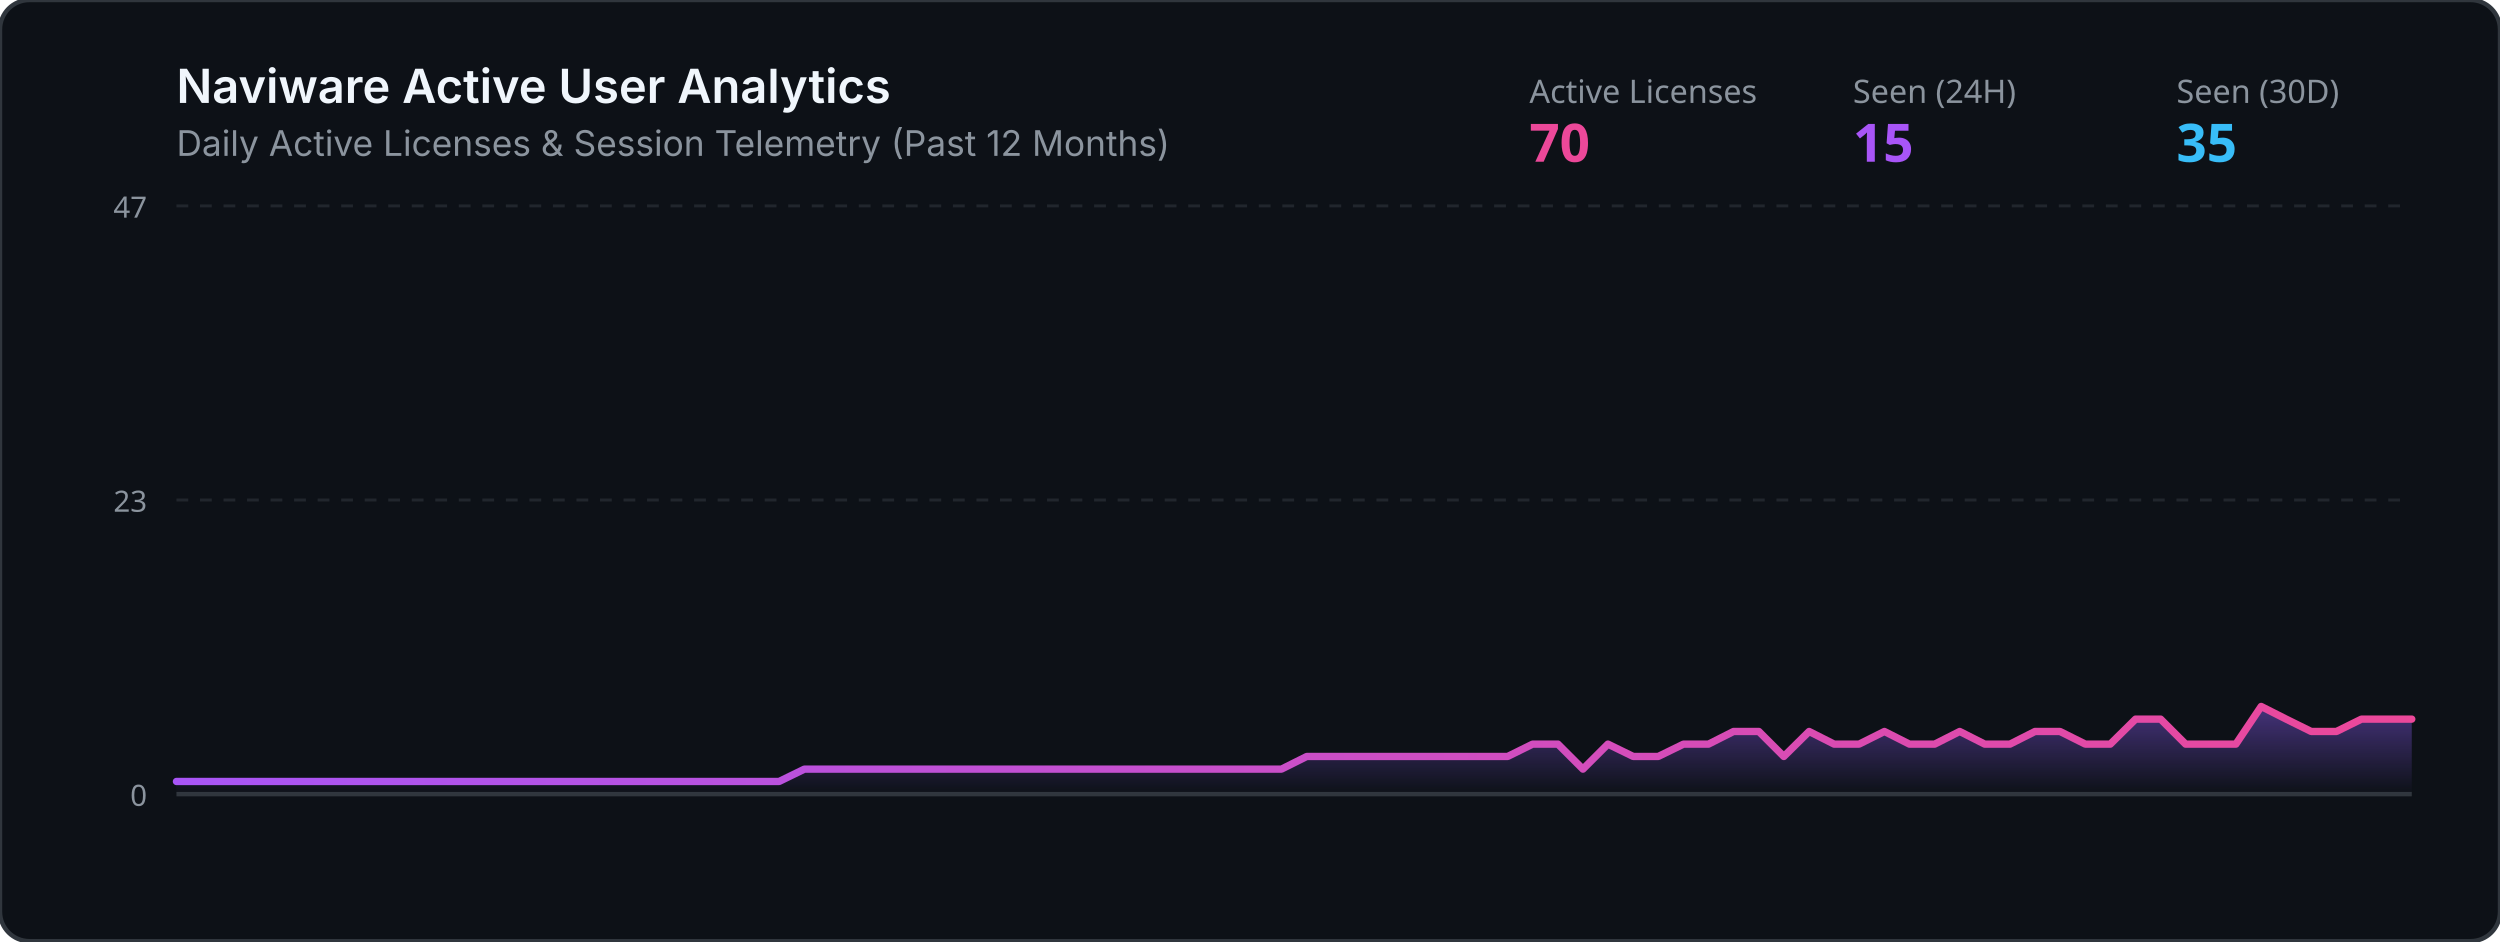
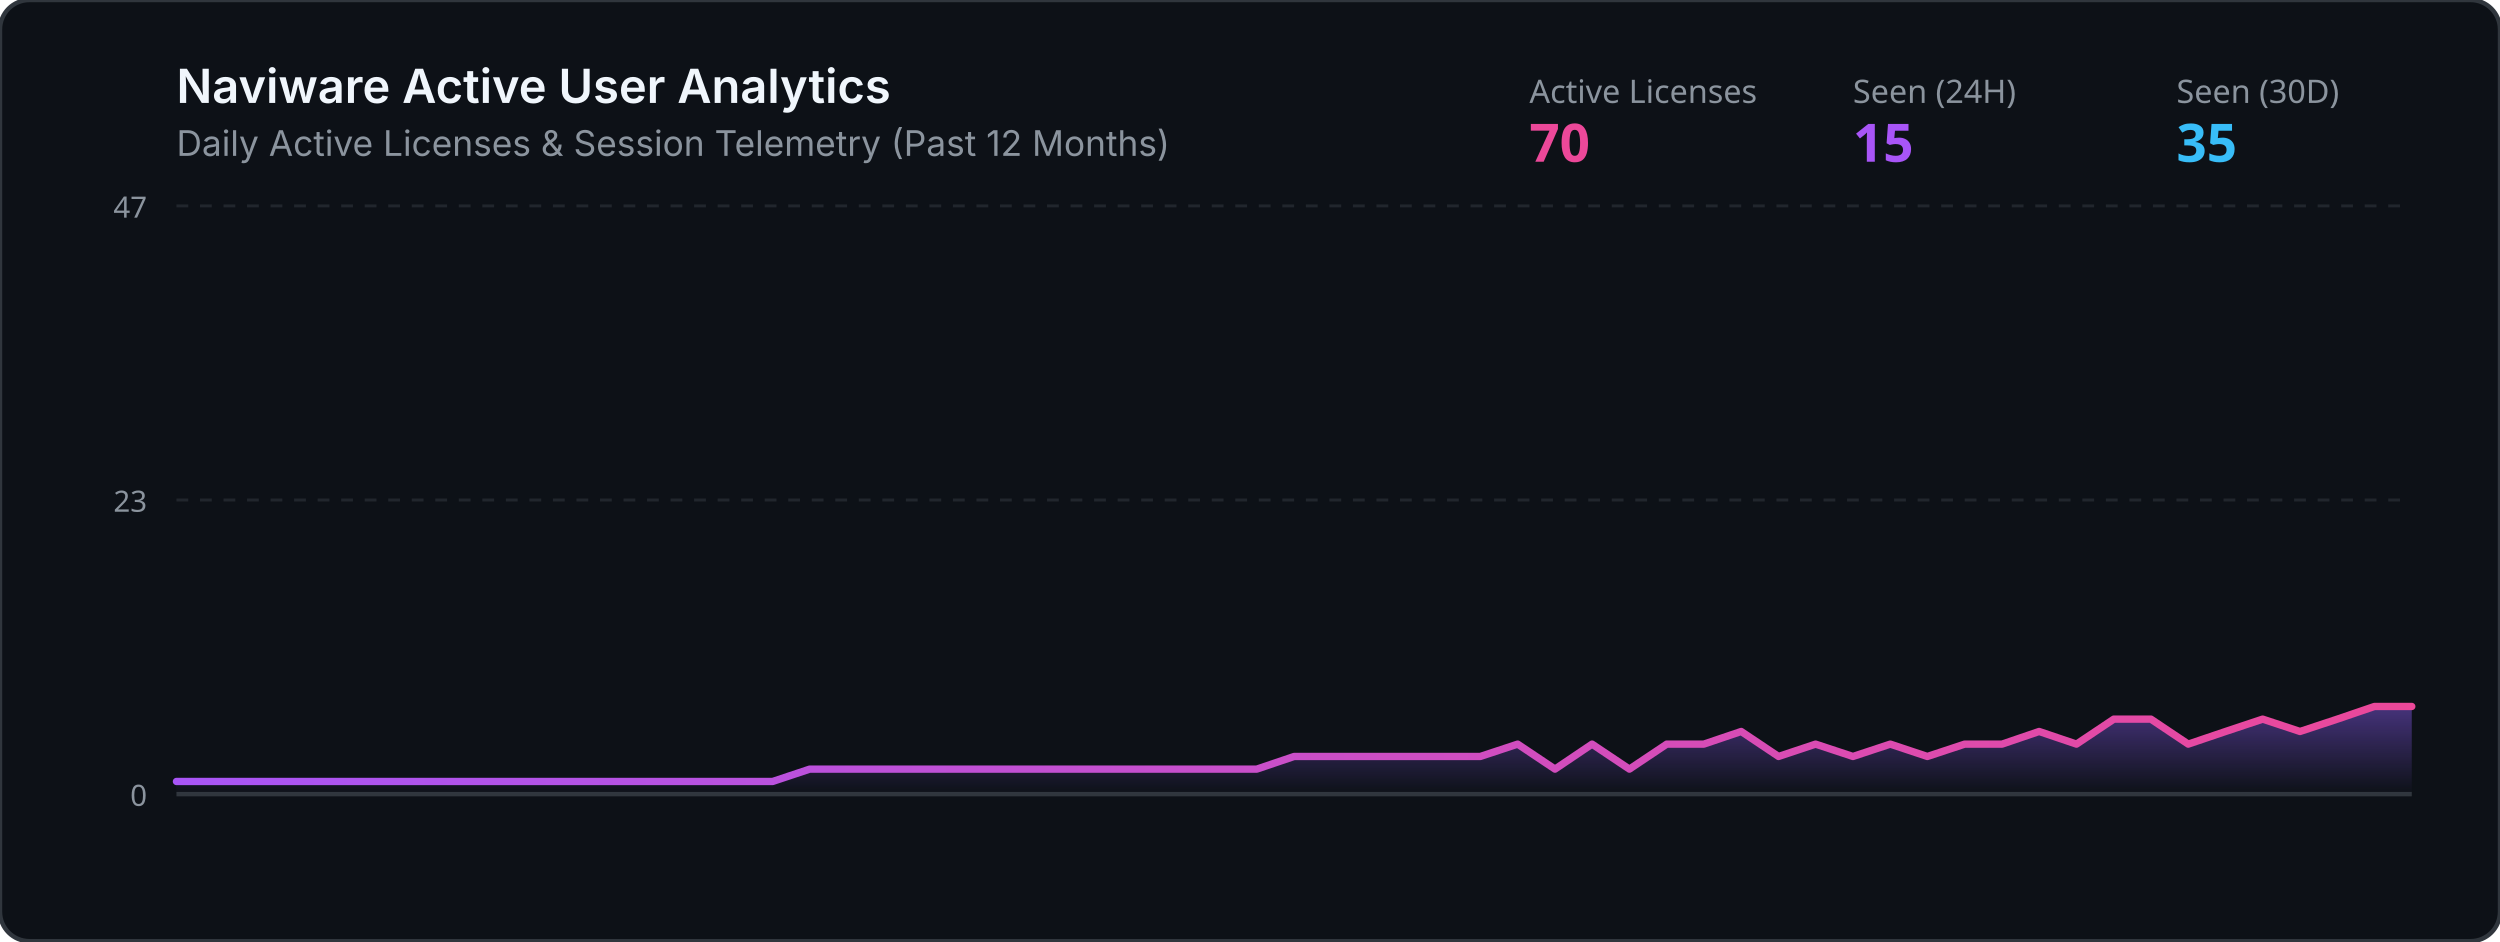
<svg xmlns="http://www.w3.org/2000/svg" viewBox="0 0 850 320" width="100%" height="320">
  <defs>
    <linearGradient id="grad" x1="0%" y1="0%" x2="0%" y2="100%">
      <stop offset="0%" stop-color="#8b5cf6" stop-opacity="0.45" />
      <stop offset="100%" stop-color="#8b5cf6" stop-opacity="0.0" />
    </linearGradient>
    <linearGradient id="lineGrad" x1="0%" y1="0%" x2="100%" y2="0%">
      <stop offset="0%" stop-color="#a855f7" />
      <stop offset="100%" stop-color="#ec4899" />
    </linearGradient>
  </defs>
  <rect width="850" height="320" rx="10" fill="#0d1117" stroke="#30363d" stroke-width="1.5" />
  <text x="60" y="35" fill="#f0f6fc" font-family="-apple-system,BlinkMacSystemFont,Segoe UI,sans-serif" font-size="16" font-weight="600">Naviware Active User Analytics</text>
  <text x="60" y="53" fill="#8b949e" font-family="-apple-system,BlinkMacSystemFont,Segoe UI,sans-serif" font-size="12">Daily Active Licenses &amp; Session Telemetry (Past 12 Months)</text>
  <text x="520" y="35" fill="#8b949e" font-family="sans-serif" font-size="11">Active Licenses</text>
  <text x="520" y="55" fill="#ec4899" font-family="sans-serif" font-size="18" font-weight="bold">70</text>
  <text x="630" y="35" fill="#8b949e" font-family="sans-serif" font-size="11">Seen (24H)</text>
  <text x="630" y="55" fill="#a855f7" font-family="sans-serif" font-size="18" font-weight="bold">15</text>
  <text x="740" y="35" fill="#8b949e" font-family="sans-serif" font-size="11">Seen (30D)</text>
  <text x="740" y="55" fill="#38bdf8" font-family="sans-serif" font-size="18" font-weight="bold">35</text>
  <line x1="60" y1="70" x2="820" y2="70" stroke="#21262d" stroke-width="1" stroke-dasharray="4" />
  <line x1="60" y1="170.0" x2="820" y2="170.0" stroke="#21262d" stroke-width="1" stroke-dasharray="4" />
  <line x1="60" y1="270" x2="820" y2="270" stroke="#30363d" stroke-width="1.5" />
  <text x="50" y="74" fill="#8b949e" font-family="sans-serif" font-size="10" text-anchor="end">47</text>
  <text x="50" y="174.0" fill="#8b949e" font-family="sans-serif" font-size="10" text-anchor="end">23</text>
  <text x="50" y="274" fill="#8b949e" font-family="sans-serif" font-size="10" text-anchor="end">0</text>
-   <polygon points="60,270 60.0,265.7 68.5,265.7 77.1,265.7 85.6,265.7 94.2,265.7 102.7,265.7 111.2,265.7 119.8,265.7 128.3,265.7 136.9,265.7 145.4,265.7 153.9,265.7 162.5,265.7 171.0,265.7 179.6,265.7 188.1,265.7 196.6,265.7 205.2,265.7 213.7,265.7 222.2,265.7 230.8,265.7 239.3,265.7 247.9,265.7 256.4,265.7 264.9,265.7 273.5,261.5 282.0,261.5 290.6,261.5 299.1,261.5 307.6,261.5 316.2,261.5 324.7,261.5 333.3,261.5 341.8,261.5 350.3,261.5 358.9,261.5 367.4,261.5 376.0,261.5 384.5,261.5 393.0,261.5 401.6,261.5 410.1,261.5 418.7,261.5 427.2,261.5 435.7,261.5 444.3,257.2 452.8,257.2 461.3,257.2 469.9,257.2 478.4,257.2 487.0,257.2 495.5,257.2 504.0,257.2 512.6,257.2 521.1,253.0 529.7,253.0 538.2,261.5 546.7,253.0 555.3,257.2 563.8,257.2 572.4,253.0 580.9,253.0 589.4,248.7 598.0,248.7 606.5,257.2 615.1,248.7 623.6,253.0 632.1,253.0 640.7,248.7 649.2,253.0 657.8,253.0 666.3,248.7 674.8,253.0 683.4,253.0 691.9,248.7 700.4,248.7 709.0,253.0 717.5,253.0 726.1,244.5 734.6,244.5 743.1,253.0 751.7,253.0 760.2,253.0 768.8,240.2 777.3,244.5 785.8,248.7 794.4,248.7 802.9,244.5 811.5,244.5 820.0,244.5 820,270" fill="url(#grad)" />
-   <polyline points="60.0,265.7 68.5,265.7 77.1,265.7 85.6,265.7 94.2,265.7 102.7,265.7 111.2,265.7 119.8,265.7 128.3,265.7 136.9,265.7 145.4,265.7 153.9,265.7 162.5,265.7 171.0,265.7 179.6,265.7 188.1,265.7 196.6,265.7 205.2,265.7 213.7,265.7 222.2,265.7 230.8,265.7 239.3,265.7 247.9,265.7 256.4,265.7 264.9,265.7 273.5,261.5 282.0,261.5 290.6,261.5 299.1,261.5 307.6,261.5 316.2,261.5 324.7,261.5 333.3,261.5 341.8,261.5 350.3,261.5 358.9,261.5 367.4,261.5 376.0,261.5 384.5,261.5 393.0,261.5 401.6,261.5 410.1,261.5 418.7,261.5 427.2,261.5 435.7,261.5 444.3,257.2 452.8,257.2 461.3,257.2 469.9,257.2 478.4,257.2 487.0,257.2 495.5,257.2 504.0,257.2 512.6,257.2 521.1,253.0 529.7,253.0 538.2,261.5 546.7,253.0 555.3,257.2 563.8,257.2 572.4,253.0 580.9,253.0 589.4,248.7 598.0,248.7 606.5,257.2 615.1,248.7 623.6,253.0 632.1,253.0 640.7,248.7 649.2,253.0 657.8,253.0 666.3,248.7 674.8,253.0 683.4,253.0 691.9,248.7 700.4,248.7 709.0,253.0 717.5,253.0 726.1,244.5 734.6,244.5 743.1,253.0 751.7,253.0 760.2,253.0 768.8,240.2 777.3,244.5 785.8,248.7 794.4,248.7 802.9,244.5 811.5,244.5 820.0,244.5" fill="none" stroke="url(#lineGrad)" stroke-width="2.5" stroke-linecap="round" stroke-linejoin="round" />
+   <polygon points="60,270 60.0,265.7 72.7,265.7 85.3,265.7 98.0,265.7 110.7,265.7 123.3,265.7 136.0,265.7 148.7,265.7 161.3,265.7 174.0,265.7 186.7,265.7 199.3,265.7 212.0,265.7 224.7,265.7 237.3,265.7 250.0,265.7 262.7,265.7 275.3,261.5 288.0,261.5 300.7,261.5 313.3,261.5 326.0,261.5 338.7,261.5 351.3,261.5 364.0,261.5 376.7,261.5 389.3,261.5 402.0,261.5 414.7,261.5 427.3,261.5 440.0,257.2 452.7,257.2 465.3,257.2 478.0,257.2 490.7,257.2 503.3,257.2 516.0,253.0 528.7,261.5 541.3,253.0 554.0,261.5 566.7,253.0 579.3,253.0 592.0,248.7 604.7,257.2 617.3,253.0 630.0,257.2 642.7,253.0 655.3,257.2 668.0,253.0 680.7,253.0 693.3,248.7 706.0,253.0 718.7,244.5 731.3,244.5 744.0,253.0 756.7,248.7 769.3,244.5 782.0,248.7 794.7,244.5 807.3,240.2 820.0,240.2 820,270" fill="url(#grad)" />
+   <polyline points="60.0,265.7 72.7,265.7 85.3,265.7 98.0,265.7 110.7,265.7 123.3,265.7 136.0,265.7 148.7,265.7 161.3,265.7 174.0,265.7 186.7,265.7 199.3,265.7 212.0,265.7 224.7,265.7 237.3,265.7 250.0,265.7 262.7,265.7 275.3,261.5 288.0,261.5 300.7,261.5 313.3,261.5 326.0,261.5 338.7,261.5 351.3,261.5 364.0,261.5 376.7,261.5 389.3,261.5 402.0,261.5 414.7,261.5 427.3,261.5 440.0,257.2 452.7,257.2 465.3,257.2 478.0,257.2 490.7,257.2 503.3,257.2 516.0,253.0 528.7,261.5 541.3,253.0 554.0,261.5 566.7,253.0 579.3,253.0 592.0,248.7 604.7,257.2 617.3,253.0 630.0,257.2 642.7,253.0 655.3,257.2 668.0,253.0 680.7,253.0 693.3,248.7 706.0,253.0 718.7,244.5 731.3,244.5 744.0,253.0 756.7,248.7 769.3,244.5 782.0,248.7 794.7,244.5 807.3,240.2 820.0,240.2" fill="none" stroke="url(#lineGrad)" stroke-width="2.5" stroke-linecap="round" stroke-linejoin="round" />
</svg>
